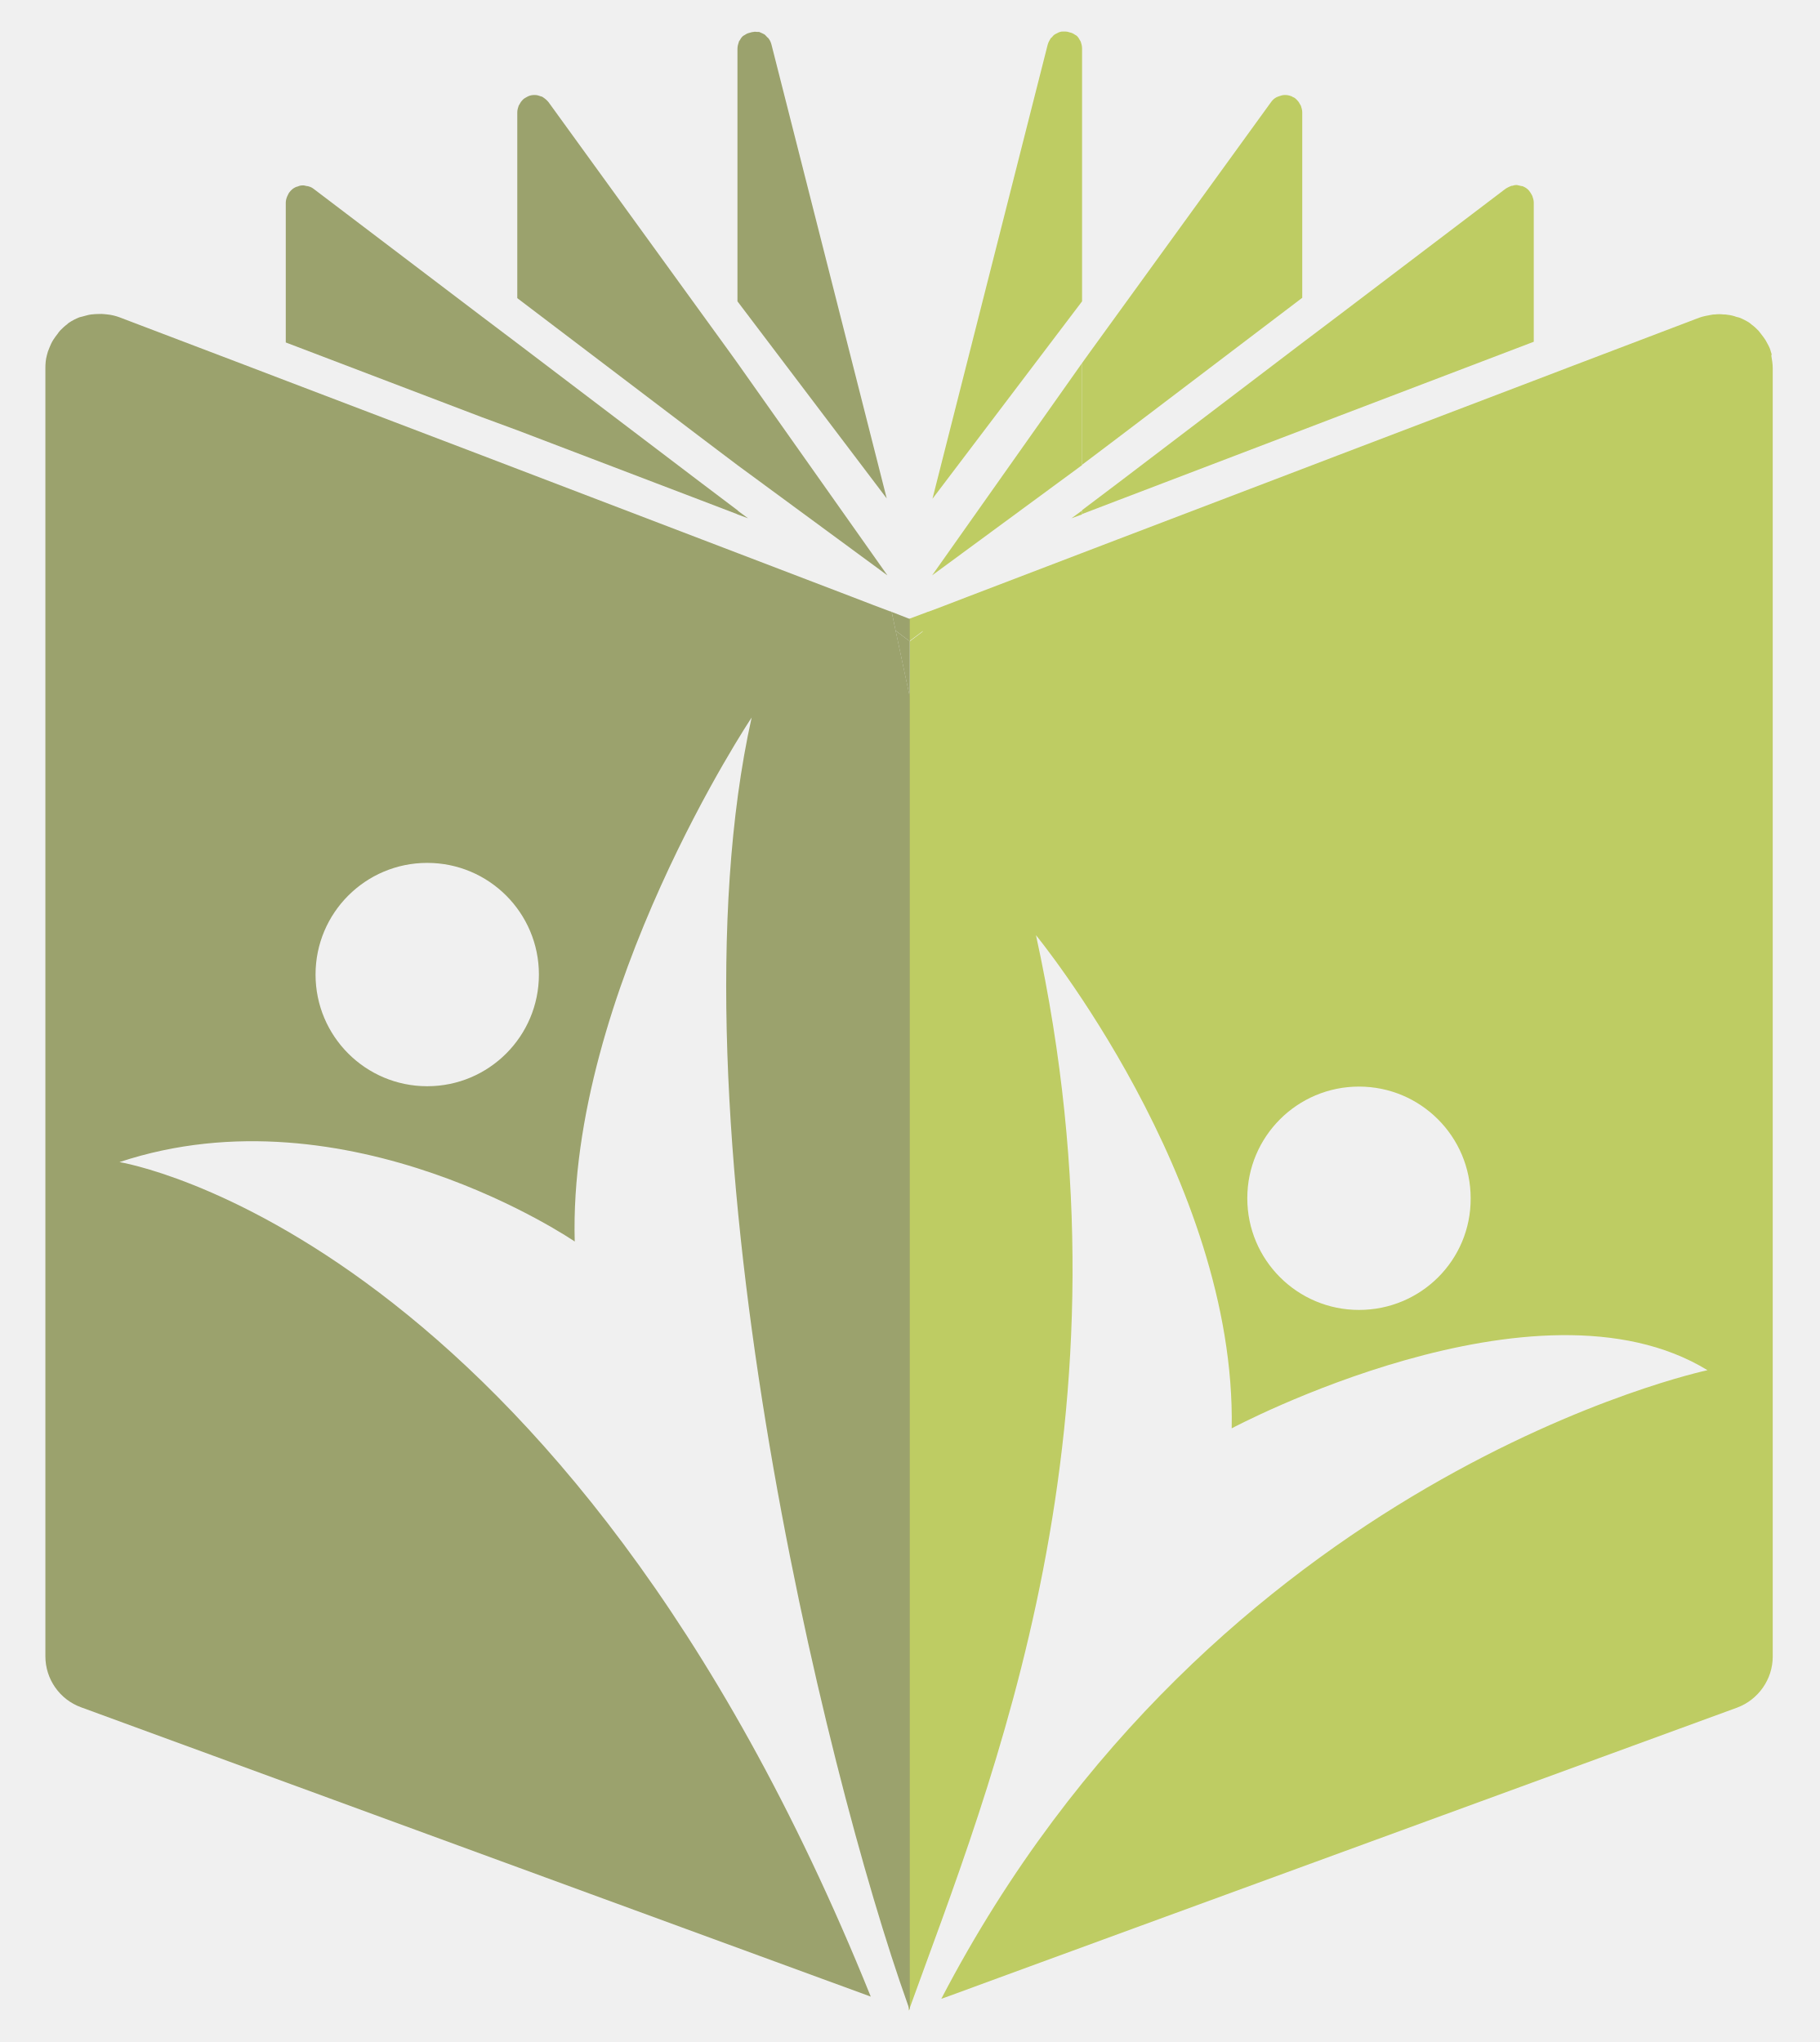
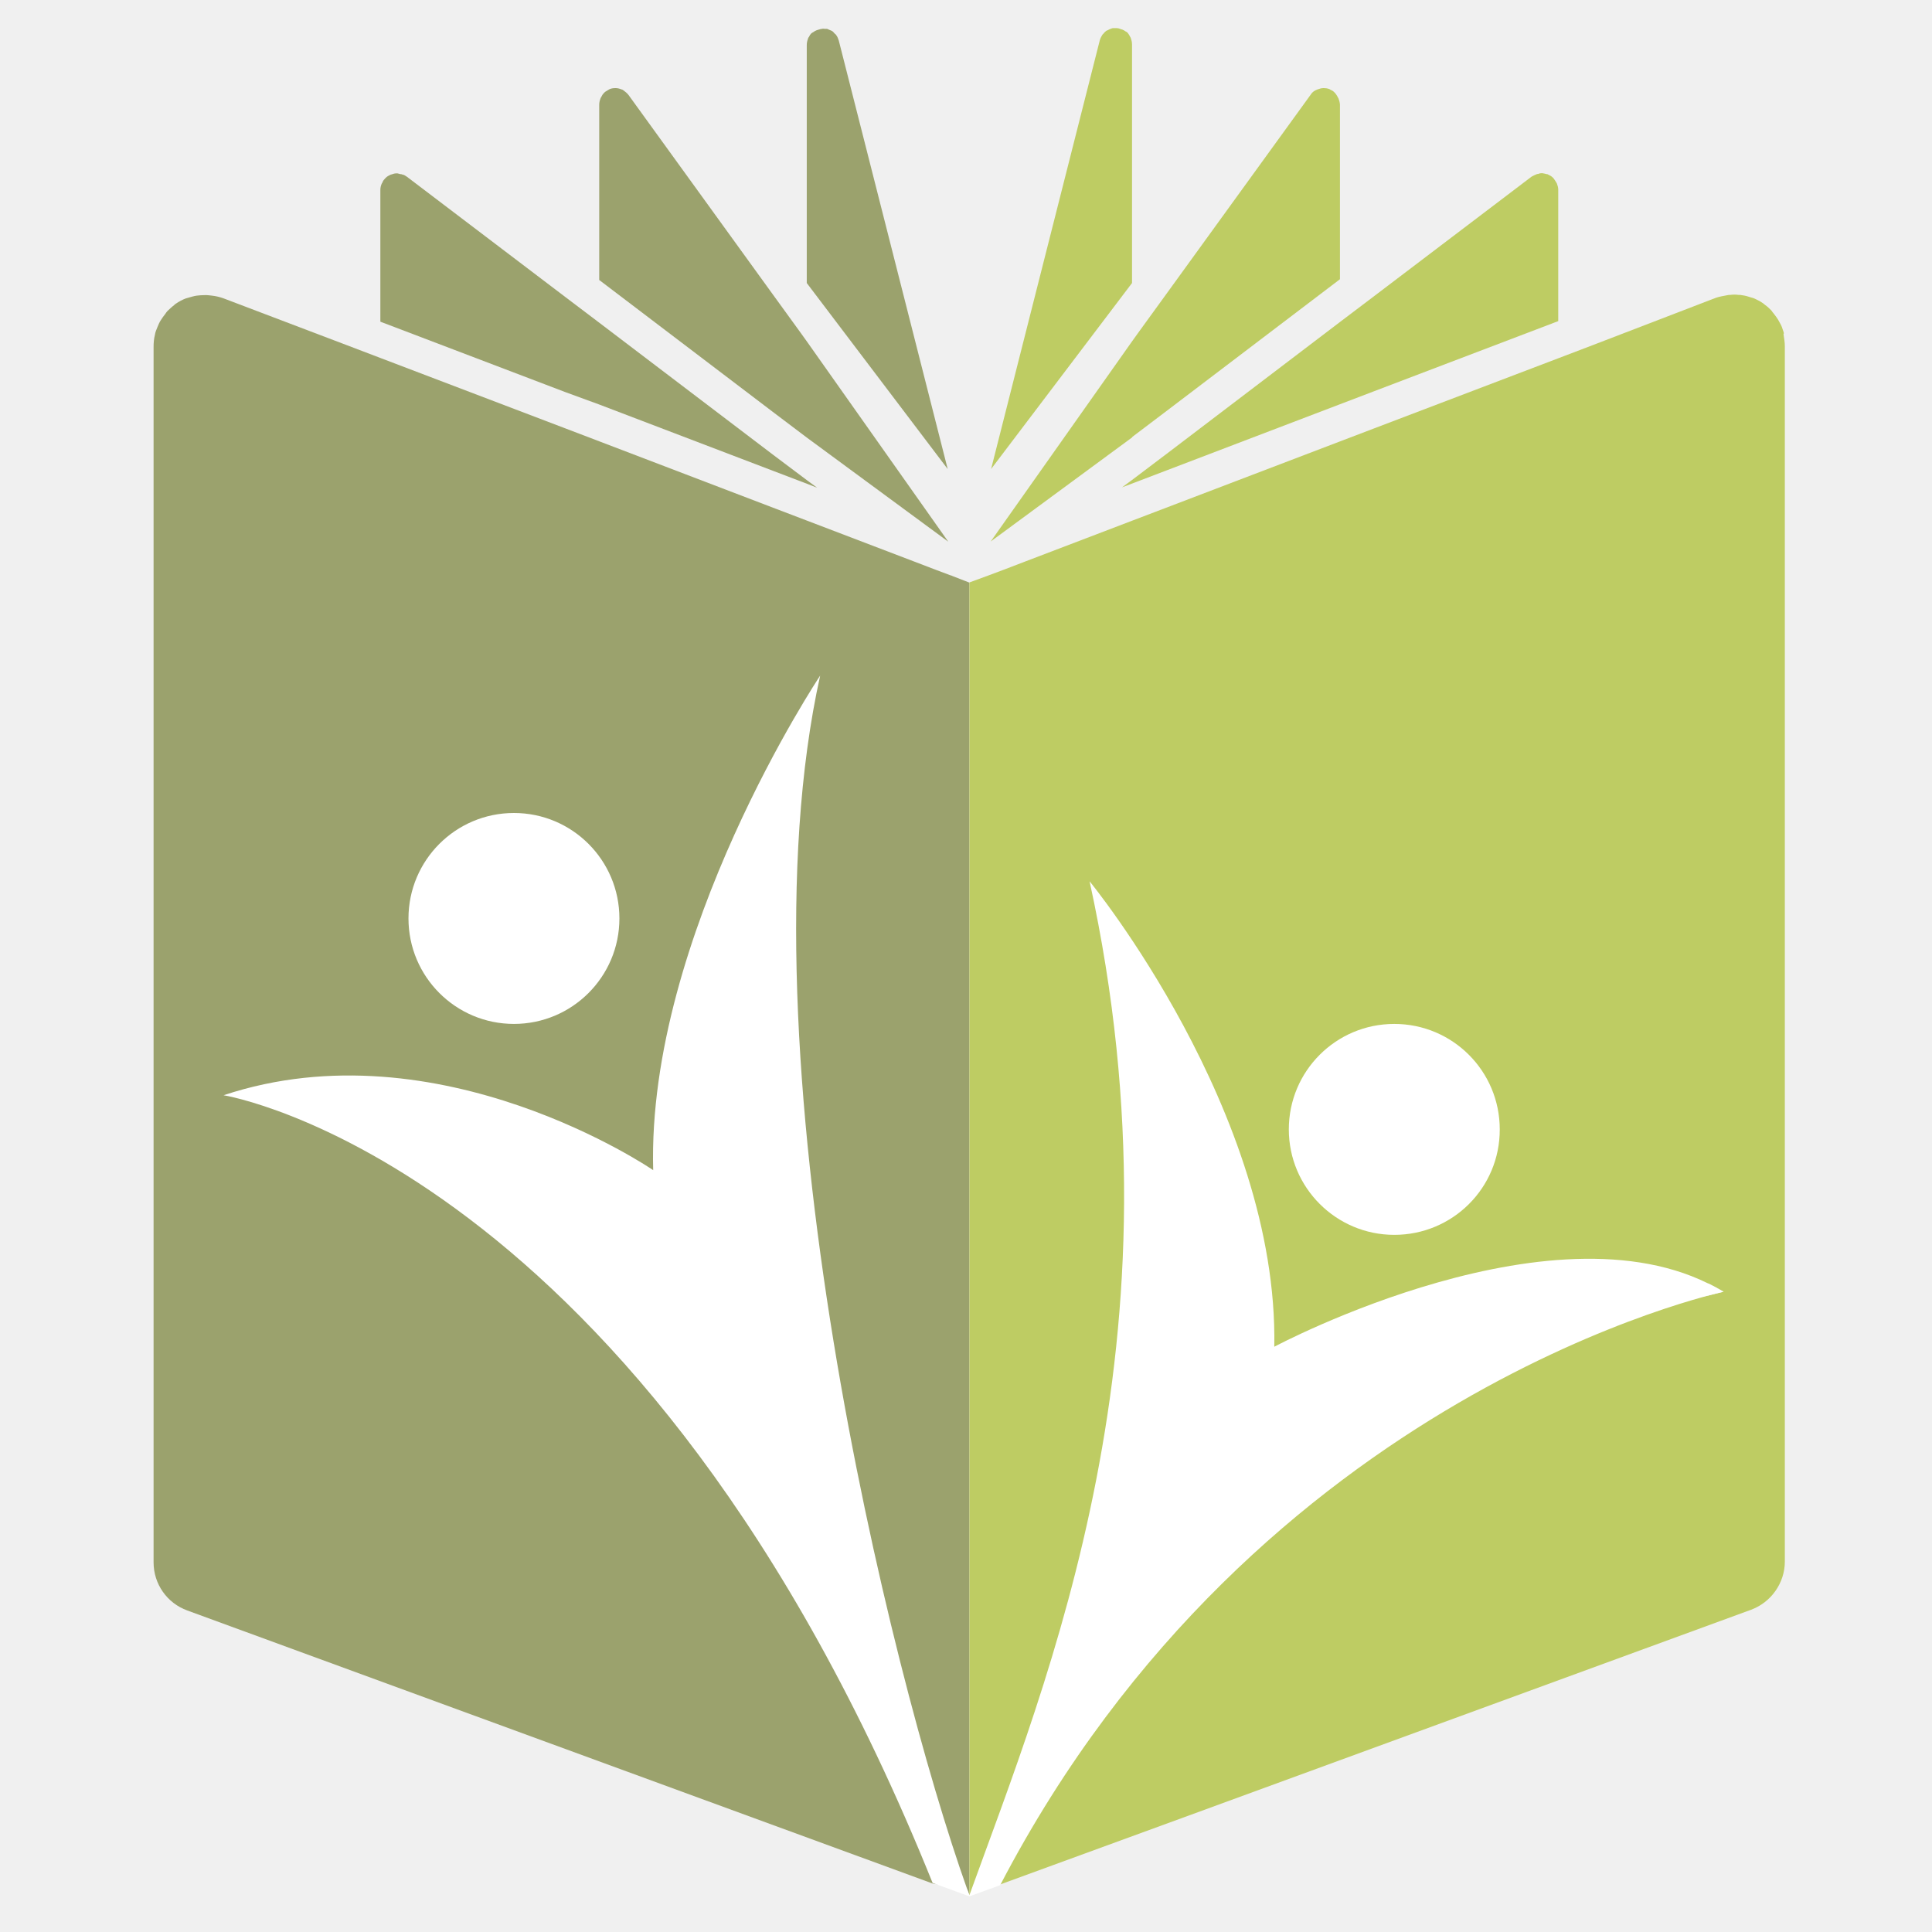
- <svg xmlns="http://www.w3.org/2000/svg" version="1.1" id="Layer_1" x="0px" y="0px" viewBox="0 0 513.2 576" style="enable-background:new 0 0 513.2 576;" xml:space="preserve">
+ <svg xmlns="http://www.w3.org/2000/svg" version="1.1" id="Layer_1" x="0px" y="0px" viewBox="0 0 1024 1024" style="enable-background:new 0 0 1024 1024;" xml:space="preserve">
  <style type="text/css">
- 	.st0{fill:none;}
- 	.st1{fill:#9BA26D;}
- 	.st2{fill:#BECC63;}
- 	.st3{fill:#FFFFFF;}
+ 	.st0{fill:#9BA26D;}
+ 	.st1{fill:#BECC63;}
+ 	.st2{fill:#FFFFFF;}
</style>
+   <path class="st0" d="M444.6,21.6c-0.4-1.2-0.7-2.1-1.4-3c-0.2-0.4-0.5-0.5-0.7-0.7c-0.5-0.5-0.9-1.1-1.4-1.4  c-0.4-0.2-0.7-0.4-1.1-0.5c-0.5-0.2-1.1-0.5-1.6-0.7c-0.4,0-0.7,0-1.1,0c-0.5,0-1.1-0.2-1.6,0c-0.5,0-1.2,0.2-1.8,0.4  c-0.4,0.2-0.9,0.2-1.2,0.4c-0.5,0.2-1.1,0.5-1.6,0.9c-0.4,0.2-0.7,0.4-1.1,0.7c-0.5,0.5-0.9,1.1-1.2,1.8c-0.2,0.4-0.5,0.5-0.5,0.9  c-0.4,1.1-0.7,2.1-0.7,3.5V150l74.7,98.6L444.6,21.6z" />
+   <path class="st1" d="M600,23.5c0-1.4-0.4-2.5-0.7-3.5c-0.2-0.4-0.4-0.5-0.5-0.9c-0.4-0.7-0.7-1.2-1.2-1.8c-0.4-0.4-0.7-0.5-1.1-0.7  c-0.5-0.4-1.1-0.7-1.6-0.9c-0.4-0.2-0.9-0.2-1.2-0.4c-0.5-0.2-1.2-0.4-1.8-0.4s-1.1,0-1.6,0c-0.4,0-0.7,0-1.2,0.2  c-0.5,0.2-1.1,0.4-1.6,0.7c-0.4,0.2-0.7,0.4-1.1,0.5c-0.5,0.4-1.1,0.9-1.4,1.4c-0.2,0.2-0.5,0.4-0.7,0.7c-0.5,0.9-1.1,1.8-1.4,3  l-57.6,227.2L600,150V23.5z" />
+   <path class="st0" d="M427.6,231.9l75,55.2l-75-106.2l-4.1-5.7l-14-19.3L333.1,50.3l0,0c-0.9-1.1-1.8-1.8-2.8-2.5  c-0.4-0.2-0.5-0.4-0.9-0.4c-0.9-0.4-2-0.7-3-0.7c-0.2,0-0.2,0-0.4,0c-1.1,0-2,0.2-2.8,0.5c-0.2,0.2-0.5,0.2-0.7,0.4  c-0.7,0.4-1.2,0.7-1.8,1.1c-0.2,0.2-0.5,0.5-0.7,0.7c-0.5,0.5-0.9,1.1-1.2,1.8c-0.2,0.4-0.4,0.5-0.5,0.9c-0.4,1.1-0.7,2.1-0.7,3.4  v92.9l92,69.9L427.6,231.9z" />
+   <path class="st0" d="M433.1,258.5l-5.3-3.9l0,0L409.7,241l-92-69.9l-18.1-13.7l-83.9-63.7c-0.7-0.5-1.6-1.1-2.5-1.2  c-0.4-0.2-0.5-0.2-0.9-0.2c-0.5-0.2-1.1-0.2-1.6-0.4c-0.2,0-0.5,0-0.7,0c-0.7,0-1.6,0.2-2.3,0.5c-0.2,0-0.5,0.2-0.7,0.2  c-0.9,0.4-1.8,0.9-2.5,1.6c-0.2,0.2-0.2,0.2-0.4,0.4c-0.5,0.5-1.1,1.2-1.4,2.1c-0.2,0.2-0.2,0.5-0.4,0.7c-0.4,0.9-0.7,2-0.7,3.2  v69.9l97.7,37.2l18.3,6.7l92,35.1l18.1,6.9l0,0L433.1,258.5z" />
+   <path class="st1" d="M825.2,97.3c-0.2-0.2-0.2-0.5-0.4-0.7c-0.4-0.7-0.9-1.4-1.4-2.1c-0.2-0.2-0.2-0.2-0.4-0.4  c-0.7-0.7-1.6-1.2-2.5-1.6c-0.2-0.2-0.5-0.2-0.7-0.2c-0.7-0.2-1.6-0.4-2.3-0.5c-0.2,0-0.5,0-0.7,0c-0.5,0-1.1,0.2-1.6,0.4  c-0.4,0-0.5,0-0.9,0.2c-0.9,0.4-1.6,0.7-2.5,1.2L728,157.2l-18.1,13.7l-91.9,69.9L600,254.4l0,0l-5.3,3.9l5.3-2l0,0l18.1-6.9  l92-35.1l18.1-6.9l97.7-37.2v-69.7C825.9,99.4,825.6,98.4,825.2,97.3z" />
+   <path class="st0" d="M512.7,1001.5c0.4,1.1,0.7,2,1.1,3V347.9v-0.2v-27.7v-11.2l-9-3.5l-0.4-0.2l-0.7-0.2l-8-3l-11.5-4.4l-56.6-21.6  l-18.1-6.9l-91.9-35.1l-18.1-6.9l-97.7-37.2l-18.1-6.9l-65.3-24.8c-2-0.7-4.1-1.2-6-1.4c-0.5,0-1.1-0.2-1.8-0.2  c-1.4-0.2-2.8,0-4.3,0c-0.7,0-1.4,0.2-2.1,0.2c-1.4,0.2-3,0.7-4.4,1.1c-0.5,0.2-0.9,0.2-1.4,0.4c-1.8,0.7-3.5,1.6-5.1,2.7  c-0.4,0.2-0.7,0.5-1.1,0.9c-1.2,0.9-2.3,2-3.4,3c-0.5,0.5-0.9,1.1-1.2,1.6c-0.9,1.1-1.6,2.1-2.3,3.2c-0.4,0.5-0.7,1.2-1.1,2  c-0.5,1.2-1.1,2.5-1.6,3.9c-0.2,0.7-0.4,1.2-0.5,2c-0.5,2-0.7,4.1-0.7,6.4v644.2c0,11.4,7.1,21.6,17.9,25.5l395,144.7" />
+   <circle class="st2" cx="272.4" cy="486.8" r="55.9" />
+   <path class="st1" d="M945.3,177.1c0.4-0.5,0-1.2-0.2-1.8c-0.4-1.4-0.9-2.7-1.6-3.9c-0.4-0.7-0.7-1.2-1.1-2c-0.7-1.1-1.4-2.1-2.3-3.2  c-0.4-0.5-0.9-1.1-1.2-1.6c-1.1-1.1-2.1-2.1-3.4-3c-0.4-0.4-0.7-0.5-1.1-0.9c-1.6-1.1-3.4-2-5.1-2.7c-0.4-0.2-0.9-0.2-1.4-0.4  c-1.4-0.5-2.8-0.9-4.4-1.1c-0.7-0.2-1.4-0.2-2.1-0.2c-1.4-0.2-2.8-0.2-4.3,0c-0.5,0-1.1,0-1.8,0.2c-2,0.4-4.1,0.7-6,1.4L844,183  l-18.1,6.9l-97.7,37.2l-18.1,6.9l-92,35.1l-18.1,6.9l-56.6,21.6l-11.5,4.4l-8,3l-10.1,3.7v11.2v0.2v673.2v11.4l16.3-5.9l28.2-10.3  l71.7-26.2l298.1-109.1c10.6-3.9,17.9-14.2,17.9-25.5V183.5C946,181.4,945.6,179.2,945.3,177.1z M904.9,686.8l0.5-6.6  c2.8,1.4,5.5,2.8,8.2,4.4C913.4,684.7,910.4,685.4,904.9,686.8z" />
  <g>
-     <g>
-       <polygon class="st0" points="260.6,177.9 256.6,180.9 256.6,180.9   " />
-       <polygon class="st0" points="256.6,196.6 260.6,177.9 256.6,196.6   " />
-       <path class="st0" d="M256.6,567.1L256.6,567.1L256.6,567.1C256.6,567.1,256.6,567.1,256.6,567.1z" />
-       <path class="st0" d="M300.3,8.9c-0.2,0-0.4,0.1-0.6,0.1c0.3,0,0.6-0.1,0.9,0C300.5,8.9,300.4,8.9,300.3,8.9z" />
-       <path class="st0" d="M212.9,8.9c-0.1,0-0.2,0-0.3,0.1c0.3,0,0.6,0,0.9,0C213.3,8.9,213.1,8.9,212.9,8.9z" />
-       <path class="st0" d="M427.6,52.3c-0.1,0-0.1,0-0.2,0c0.1,0,0.3,0,0.4,0C427.8,52.3,427.7,52.3,427.6,52.3z" />
-       <path class="st0" d="M362.3,26.8c-0.1,0-0.1,0-0.2,0C362.2,26.8,362.3,26.8,362.3,26.8C362.4,26.8,362.3,26.8,362.3,26.8z" />
-       <path class="st0" d="M150.9,26.8C150.8,26.8,150.8,26.8,150.9,26.8c0,0,0.1,0,0.2,0C151,26.8,150.9,26.8,150.9,26.8z" />
-       <path class="st0" d="M485,88.5c-0.4,0-0.8,0.1-1.1,0.1c0.8-0.1,1.6,0,2.4,0C485.8,88.6,485.4,88.5,485,88.5z" />
-       <path class="st0" d="M85.6,52.3c-0.1,0-0.2,0-0.3,0.1c0.1,0,0.3,0,0.4,0C85.7,52.3,85.6,52.3,85.6,52.3z" />
-       <path class="st0" d="M28.2,88.5c-0.4,0-0.8,0.1-1.3,0.1c0.8-0.1,1.6-0.1,2.4,0C29,88.6,28.6,88.5,28.2,88.5z" />
-       <path class="st1" d="M217.6,12.6c-0.2-0.7-0.4-1.2-0.8-1.7c-0.1-0.2-0.3-0.3-0.4-0.4c-0.3-0.3-0.5-0.6-0.8-0.8    c-0.2-0.1-0.4-0.2-0.6-0.3c-0.3-0.1-0.6-0.3-0.9-0.4C213.9,9,213.7,9,213.5,9c-0.3,0-0.6-0.1-0.9,0c-0.3,0-0.7,0.1-1,0.2    c-0.2,0.1-0.5,0.1-0.7,0.2c-0.3,0.1-0.6,0.3-0.9,0.5c-0.2,0.1-0.4,0.2-0.6,0.4c-0.3,0.3-0.5,0.6-0.7,1c-0.1,0.2-0.3,0.3-0.3,0.5    c-0.2,0.6-0.4,1.2-0.4,2V85l42.1,55.6L217.6,12.6z" />
-       <path class="st2" d="M305.2,13.7c0-0.8-0.2-1.4-0.4-2c-0.1-0.2-0.2-0.3-0.3-0.5c-0.2-0.4-0.4-0.7-0.7-1c-0.2-0.2-0.4-0.3-0.6-0.4    c-0.3-0.2-0.6-0.4-0.9-0.5c-0.2-0.1-0.5-0.1-0.7-0.2c-0.3-0.1-0.7-0.2-1-0.2c-0.3,0-0.6,0-0.9,0c-0.2,0-0.4,0-0.7,0.1    c-0.3,0.1-0.6,0.2-0.9,0.4c-0.2,0.1-0.4,0.2-0.6,0.3c-0.3,0.2-0.6,0.5-0.8,0.8c-0.1,0.1-0.3,0.2-0.4,0.4c-0.3,0.5-0.6,1-0.8,1.7    l-32.5,128.1L305.2,85V13.7z" />
-       <path class="st1" d="M208,131.2l42.3,31.1L208,102.4l-2.3-3.2l-7.9-10.9l-43.1-59.5c0,0,0,0,0,0c-0.5-0.6-1-1-1.6-1.4    c-0.2-0.1-0.3-0.2-0.5-0.2c-0.5-0.2-1.1-0.4-1.7-0.4c-0.1,0-0.1,0-0.2,0c-0.6,0-1.1,0.1-1.6,0.3c-0.1,0.1-0.3,0.1-0.4,0.2    c-0.4,0.2-0.7,0.4-1,0.6c-0.1,0.1-0.3,0.3-0.4,0.4c-0.3,0.3-0.5,0.6-0.7,1c-0.1,0.2-0.2,0.3-0.3,0.5c-0.2,0.6-0.4,1.2-0.4,1.9    v52.4l51.9,39.4L208,131.2z" />
-       <path class="st2" d="M315.4,123.4l51.9-39.4V31.7c0-0.7-0.2-1.3-0.4-1.9c-0.1-0.2-0.2-0.3-0.3-0.5c-0.2-0.4-0.4-0.7-0.7-1    c-0.1-0.1-0.3-0.3-0.4-0.4c-0.3-0.3-0.7-0.5-1-0.6c-0.1-0.1-0.3-0.2-0.4-0.2c-0.5-0.2-1.1-0.3-1.6-0.3c-0.1,0-0.1,0-0.2,0    c-0.6,0-1.1,0.2-1.7,0.4c-0.2,0.1-0.3,0.1-0.5,0.2c-0.6,0.3-1.1,0.7-1.6,1.4c0,0,0,0,0,0l-43.1,59.5l-7.9,10.9l-2.3,3.2v28.7    L315.4,123.4z" />
-       <polygon class="st2" points="305.2,102.4 262.9,162.3 305.2,131.2   " />
-       <polygon class="st2" points="305.2,102.4 305.2,102.4 305.2,102.4   " />
-       <polygon class="st2" points="305.2,131.2 305.2,131.2 305.2,131.2   " />
-       <rect x="305.2" y="102.4" class="st2" width="0" height="28.7" />
-       <polygon class="st1" points="211,146.2 208,144 208,145.1   " />
-       <path class="st1" d="M146,121.4l51.9,19.8l10.2,3.9V144l-10.2-7.7L146,96.9l-10.2-7.7L88.5,53.3c-0.4-0.3-0.9-0.6-1.4-0.7    c-0.2-0.1-0.3-0.1-0.5-0.1c-0.3-0.1-0.6-0.1-0.9-0.2c-0.1,0-0.3,0-0.4,0c-0.4,0-0.9,0.1-1.3,0.3c-0.1,0-0.3,0.1-0.4,0.1    c-0.5,0.2-1,0.5-1.4,0.9c-0.1,0.1-0.1,0.1-0.2,0.2c-0.3,0.3-0.6,0.7-0.8,1.2c-0.1,0.1-0.1,0.3-0.2,0.4c-0.2,0.5-0.4,1.1-0.4,1.8    c0,0,0,0,0,0v0v39.4l55.1,21L146,121.4z" />
-       <rect x="305.2" y="144" width="0" height="1.1" />
-       <polygon class="st2" points="302.2,146.2 305.2,145.1 305.2,144   " />
-       <path class="st2" d="M315.4,136.2l-10.2,7.7v1.1l10.2-3.9l51.9-19.8l10.2-3.9l55.1-21V57.1c0,0,0,0,0,0c0,0,0,0,0,0    c0-0.6-0.2-1.2-0.4-1.8c-0.1-0.1-0.1-0.3-0.2-0.4c-0.2-0.4-0.5-0.8-0.8-1.2c-0.1-0.1-0.1-0.1-0.2-0.2c-0.4-0.4-0.9-0.7-1.4-0.9    c-0.1-0.1-0.3-0.1-0.4-0.1c-0.4-0.1-0.9-0.2-1.3-0.3c-0.1,0-0.3,0-0.4,0c-0.3,0-0.6,0.1-0.9,0.2c-0.2,0-0.3,0-0.5,0.1    c-0.5,0.2-0.9,0.4-1.4,0.7l-47.3,35.9l-10.2,7.7L315.4,136.2z" />
-       <rect x="243.1" y="166.6" transform="matrix(0.6046 -0.7965 0.7965 0.6046 -39.7948 261.1287)" width="0" height="8.2" />
-       <polygon points="248.2,174.5 246.4,173.1 246.4,173.1   " />
-       <polygon points="252.6,177.9 256.6,196.6 256.6,196.6   " />
-       <polygon points="256.6,180.9 252.6,177.9 256.6,180.9   " />
-       <polygon class="st2" points="256.6,196.6 256.6,196.6 256.6,196.6 260.6,177.9 256.6,180.9   " />
-       <rect x="256.6" y="196.6" transform="matrix(0.9701 -0.2425 0.2425 0.9701 -40.0108 68.1013)" class="st2" width="0" height="0" />
-       <path class="st2" d="M499.5,99.3c-0.2-0.8-0.5-1.5-0.9-2.2c-0.2-0.4-0.4-0.7-0.6-1.1c-0.4-0.6-0.8-1.2-1.3-1.8    c-0.2-0.3-0.5-0.6-0.7-0.9c-0.6-0.6-1.2-1.2-1.9-1.7c-0.2-0.2-0.4-0.3-0.6-0.5c-0.9-0.6-1.9-1.1-2.9-1.5c-0.2-0.1-0.5-0.1-0.8-0.2    c-0.8-0.3-1.6-0.5-2.5-0.6c-0.4-0.1-0.8-0.1-1.2-0.1c-0.8-0.1-1.6-0.1-2.4,0c-0.3,0-0.6,0-1,0.1c-1.1,0.2-2.3,0.4-3.4,0.8    l-36.8,14l-10.2,3.9l-55.1,21l-10.2,3.9l-51.9,19.8l-10.2,3.9h0l-31.9,12.2l-6.5,5l-1.8,1.3v0l1.8-1.3l6.5-5l-6.5,2.5l-4.5,1.7    l-0.4,0.1l-0.2,0.1l-5.1,1.9v6.3v0v0.1l4-3l-4,18.7v370.5h0v0c0,0,0,0,0,0c23.2-64.3,65.9-166.2,35.9-303.4    c0,0,56.5,68.9,55.2,139.1c0,0,86-45.9,134.2-16.4c0,0-139,29.3-216.1,177.3l0.9-0.3l3.3-1.2l11.7-4.3l40.4-14.8l168.1-61.5    c6-2.2,10.1-8,10.1-14.4V103.9c0-1.2-0.2-2.4-0.4-3.6C499.8,100,499.6,99.6,499.5,99.3z M383.3,369.5c-17.4,0-31.5-14.1-31.5-31.5    c0-17.4,14.1-31.5,31.5-31.5s31.5,14.1,31.5,31.5C414.9,355.4,400.8,369.5,383.3,369.5z" />
-       <rect x="256.6" y="180.9" class="st2" width="0" height="0" />
-       <polygon class="st1" points="256.6,180.9 252.6,177.9 256.6,196.6 256.6,180.9 256.6,180.9 256.6,180.9 256.6,180.9   " />
-       <rect x="256.6" y="180.9" transform="matrix(0.2425 -0.9701 0.9701 0.2425 11.253 391.895)" class="st1" width="0" height="15.6" />
-       <rect x="256.6" y="180.9" class="st1" width="0" height="0.1" />
-       <polygon class="st1" points="256.6,180.9 256.6,174.6 256.6,174.6 256.6,174.6 251.5,172.6 252.6,177.9   " />
-       <path class="st1" d="M33.7,327.8c64.5-21.4,128.4,22.4,128.4,22.4c-1.9-70.1,49.9-147.8,49.9-147.8c-24.8,111.7,20.8,298,44,362.9    c0.2,0.6,0.4,1.1,0.6,1.7l0,0V196.6l0,0v0l0,0v-0.1l-4-18.7l-2.1-1.6v0l2.1,1.6l-1.1-5.2l-0.2-0.1l-0.4-0.1l-4.5-1.7l-6.5-2.5    l6.5,5l1.8,1.3l-1.8-1.3l-6.5-5L208,156l-10.2-3.9L146,132.3l-10.2-3.9l-55.1-21l-10.2-3.9l-36.8-14c-1.1-0.4-2.3-0.7-3.4-0.8    c-0.3,0-0.6-0.1-1-0.1c-0.8-0.1-1.6,0-2.4,0c-0.4,0-0.8,0.1-1.2,0.1c-0.8,0.1-1.7,0.4-2.5,0.6c-0.3,0.1-0.5,0.1-0.8,0.2    c-1,0.4-2,0.9-2.9,1.5c-0.2,0.1-0.4,0.3-0.6,0.5c-0.7,0.5-1.3,1.1-1.9,1.7c-0.3,0.3-0.5,0.6-0.7,0.9c-0.5,0.6-0.9,1.2-1.3,1.8    c-0.2,0.3-0.4,0.7-0.6,1.1c-0.3,0.7-0.6,1.4-0.9,2.2c-0.1,0.4-0.2,0.7-0.3,1.1c-0.3,1.1-0.4,2.3-0.4,3.6v363.3    c0,6.4,4,12.2,10.1,14.4l222.7,81.6C158.7,347.7,33.7,327.8,33.7,327.8z M120.5,243.4c17.4,0,31.5,14.1,31.5,31.5    c0,17.4-14.1,31.5-31.5,31.5S89,292.3,89,274.9C89,257.5,103.1,243.4,120.5,243.4z" />
-       <polygon class="st1" points="250.5,176.2 252.6,177.9 250.5,176.2   " />
-       <rect x="256.6" y="196.6" class="st1" width="0" height="0.1" />
-       <rect x="256.6" y="174.6" class="st1" width="0" height="6.3" />
-       <rect x="256.6" y="196.6" class="st1" width="0" height="370.5" />
-       <path class="st3" d="M256.6,567.1C256.6,567.1,256.6,567.1,256.6,567.1L256.6,567.1C256.6,567.1,256.6,567.1,256.6,567.1z" />
-       <path class="st3" d="M256.6,567.1C256.6,567.1,256.6,567.1,256.6,567.1C256.6,567.1,256.6,567.1,256.6,567.1L256.6,567.1z" />
-     </g>
+     <path class="st2" d="M739,654.5c31,0,56-25,55.9-55.9c0-30.9-25-55.9-55.9-55.9s-55.9,25-55.9,55.9S708.2,654.5,739,654.5z" />
+     <path class="st2" d="M675.4,713.8c2.3-124.5-97.9-246.7-97.9-246.7c53.2,243-22.5,423.3-63.7,537.4c-0.4-1.1-0.7-2-1.1-3   c-41.1-115.1-122-445.3-78-643.4c0,0-91.9,137.8-88.5,262.1c0,0-113.3-77.7-227.7-39.7c0,0,221.7,35.3,375.8,417.5l0,0l0,0   l19.5,7.1l0,0l0,0l0,0l0,0l16.3-5.9c136.7-262.3,383.3-314.5,383.3-314.5C827.9,632.4,675.4,713.8,675.4,713.8z" />
  </g>
+   <path class="st1" d="M709.4,52.1c-0.2-0.4-0.4-0.5-0.5-0.9c-0.4-0.7-0.7-1.2-1.2-1.8c-0.2-0.2-0.5-0.5-0.7-0.7  c-0.5-0.5-1.2-0.9-1.8-1.1c-0.2-0.2-0.5-0.4-0.7-0.4c-0.9-0.4-2-0.5-2.8-0.5c-0.2,0-0.2,0-0.4,0c-1.1,0-2,0.4-3,0.7  c-0.4,0.2-0.5,0.2-0.9,0.4c-1.1,0.5-2,1.2-2.8,2.5l-76.4,105.5l-14,19.3l-4.1,5.7l-75,106.2l75-55.2v-0.2l18.1-13.7l92-69.9V55.4  C710.1,54.2,709.8,53.1,709.4,52.1z" />
</svg>
